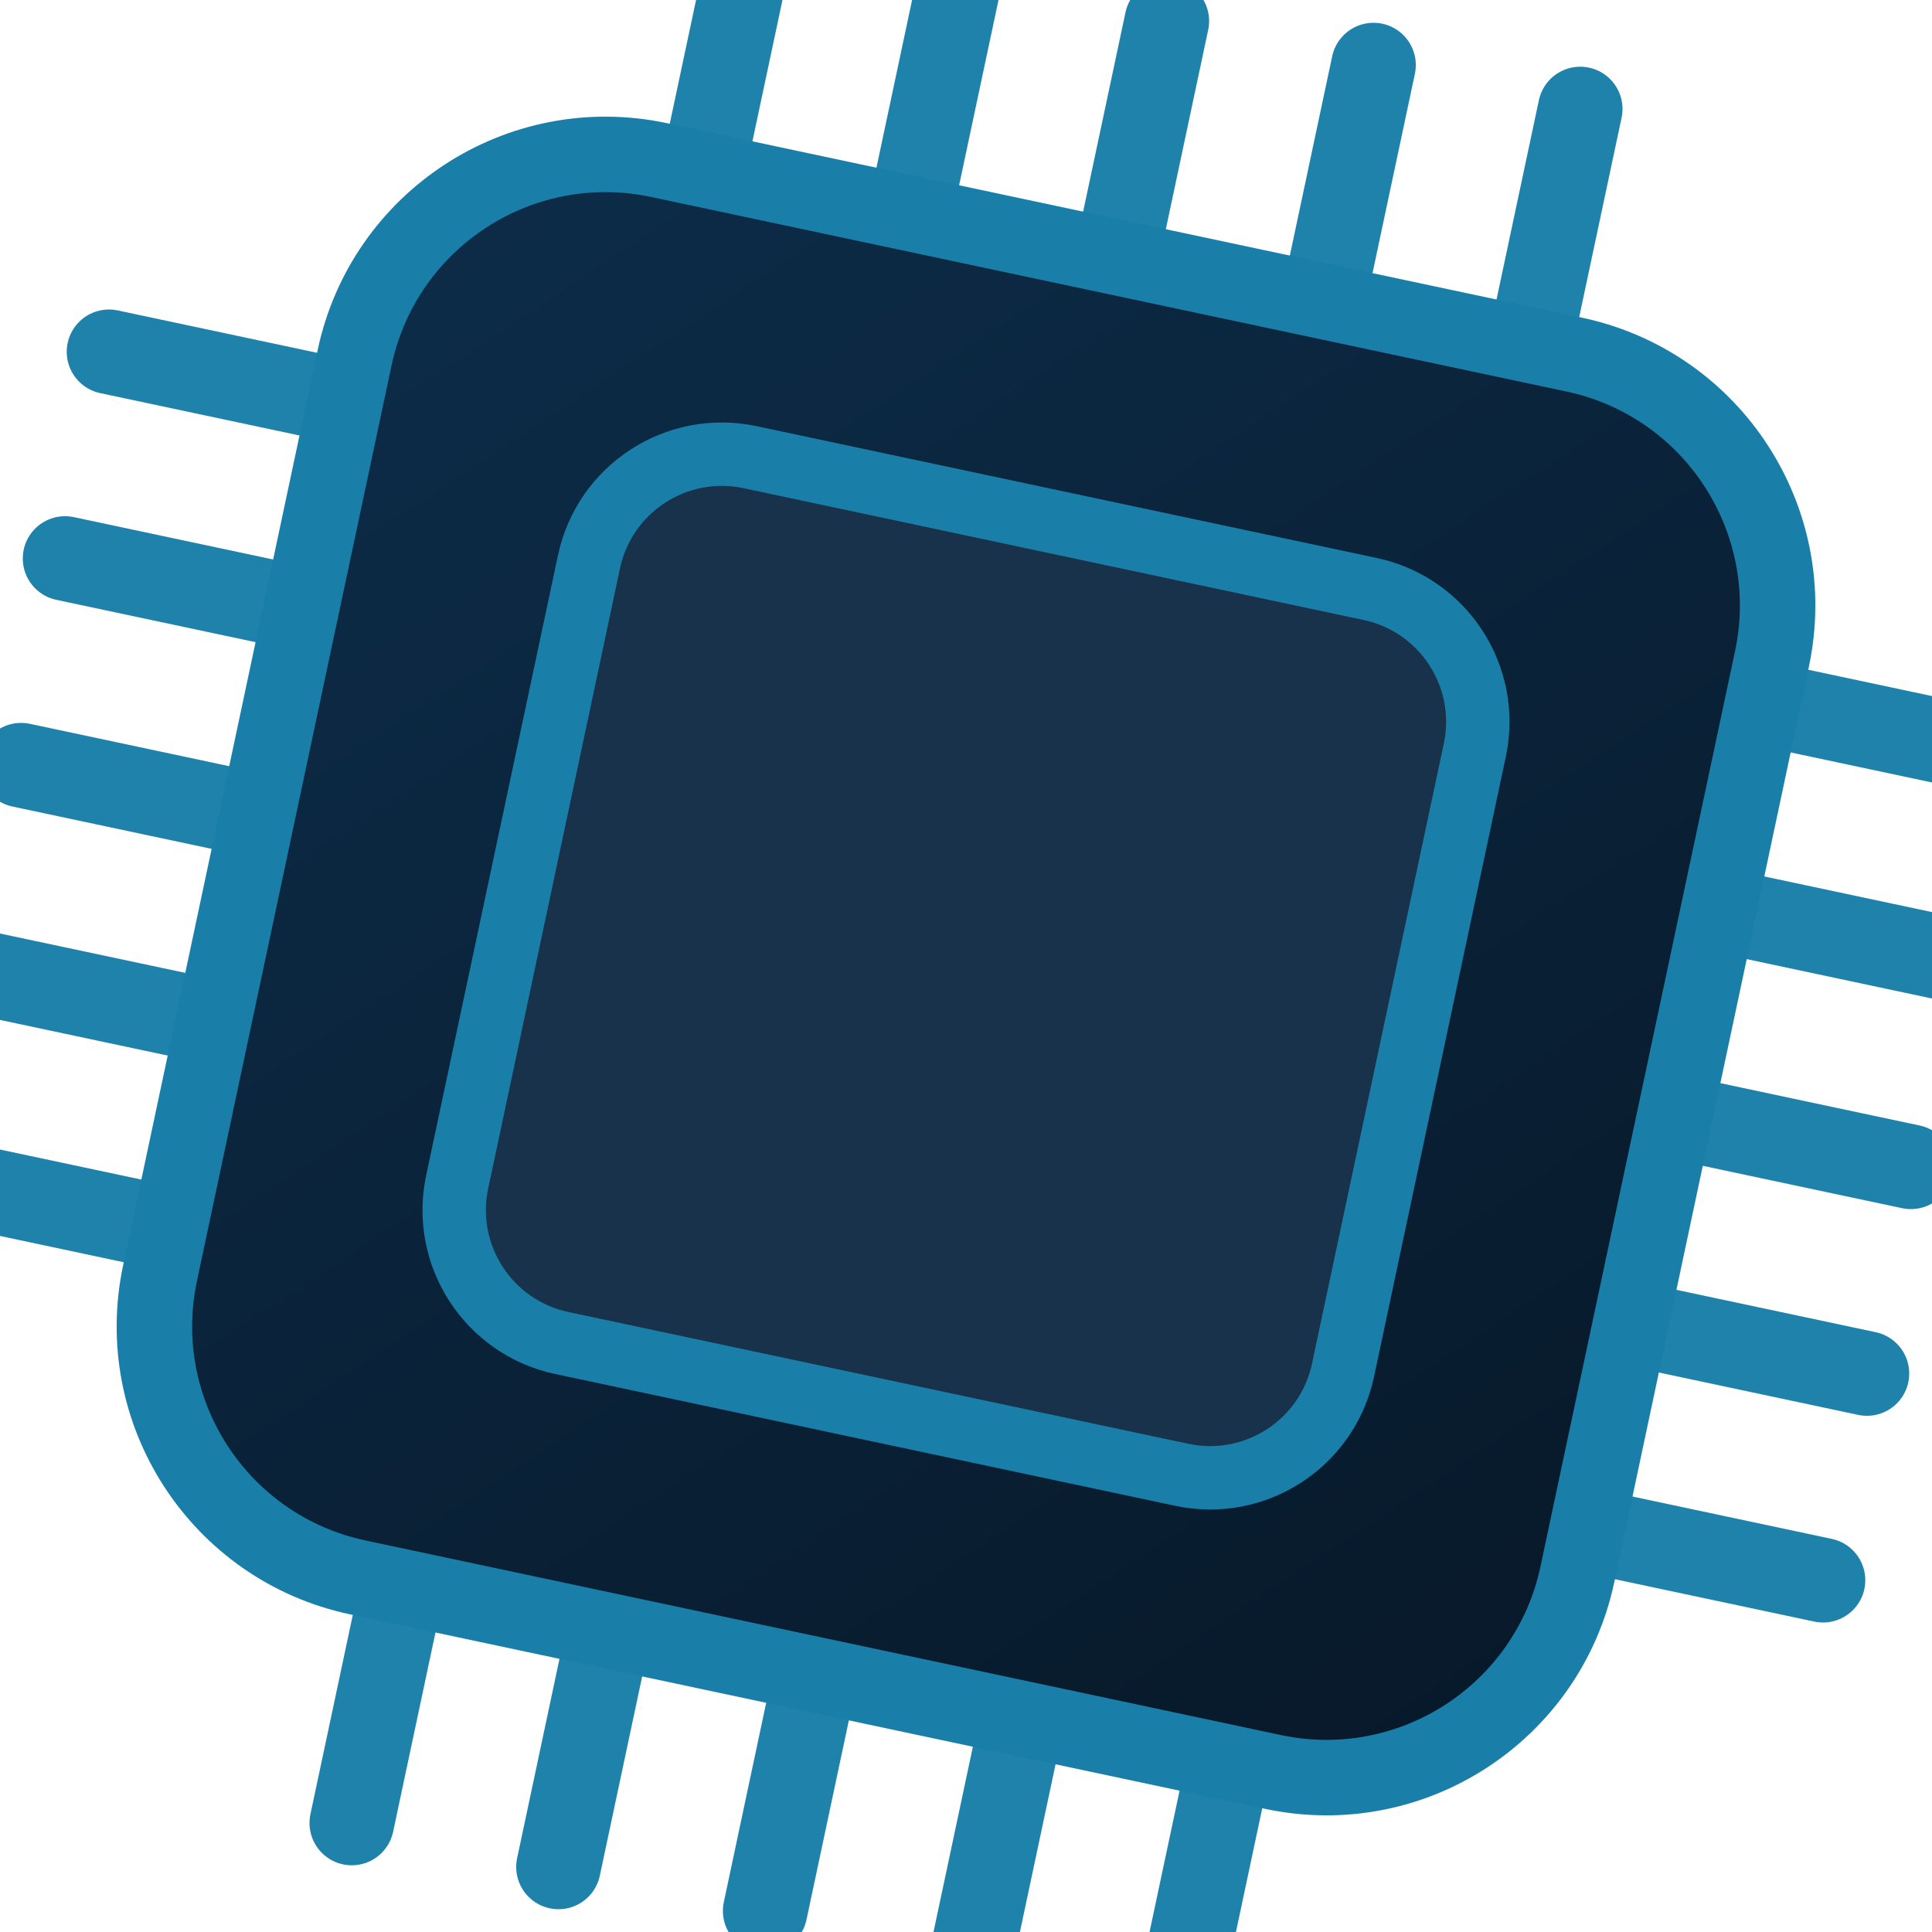
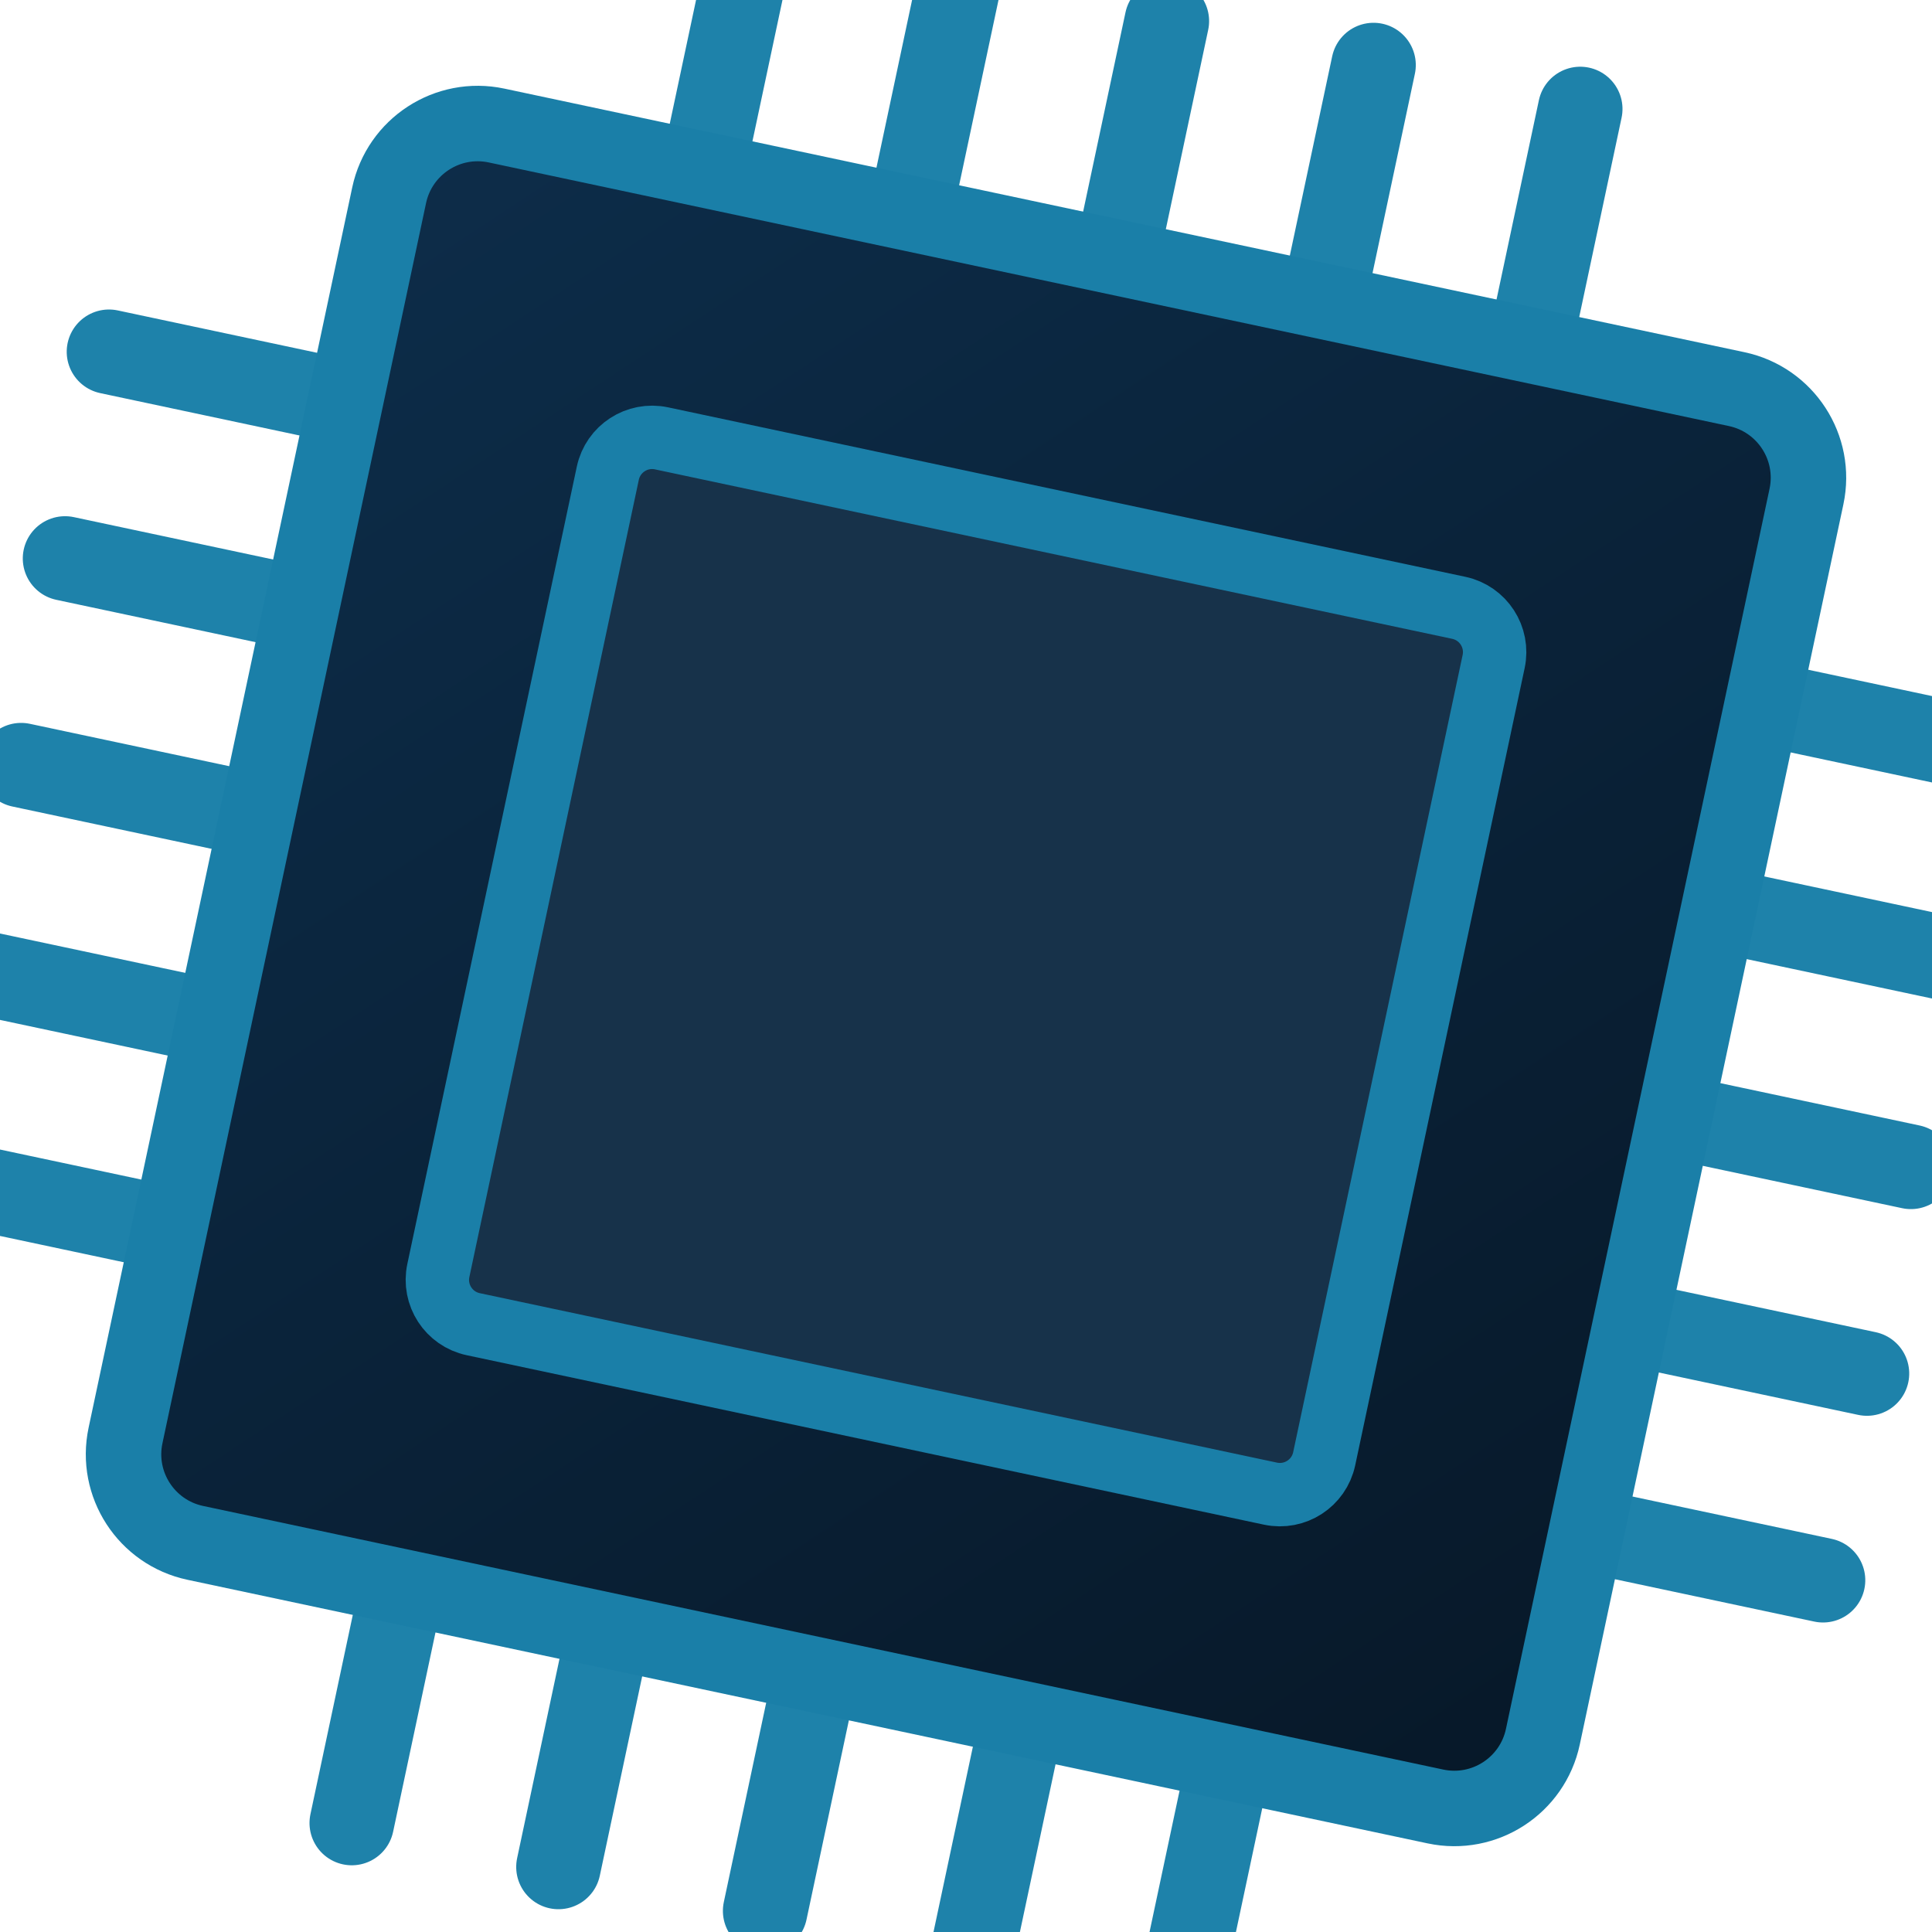
<svg xmlns="http://www.w3.org/2000/svg" viewBox="0 0 64 64">
  <defs>
    <linearGradient id="body" x1="0%" y1="0%" x2="100%" y2="100%">
      <stop offset="0%" stop-color="#0d2d4a" />
      <stop offset="100%" stop-color="#071828" />
    </linearGradient>
  </defs>
  <g transform="rotate(12 32 32)">
    <g stroke="#1a7fa8" stroke-width="2.8" stroke-linecap="round" opacity="0.98" fill="none">
      <line x1="18" y1="8" x2="18" y2="0" />
      <line x1="25" y1="8" x2="25" y2="0" />
      <line x1="32" y1="8" x2="32" y2="0" />
      <line x1="39" y1="8" x2="39" y2="0" />
      <line x1="46" y1="8" x2="46" y2="0" />
      <line x1="18" y1="56" x2="18" y2="64" />
      <line x1="25" y1="56" x2="25" y2="64" />
      <line x1="32" y1="56" x2="32" y2="64" />
      <line x1="39" y1="56" x2="39" y2="64" />
      <line x1="46" y1="56" x2="46" y2="64" />
      <line x1="8" y1="18" x2="0" y2="18" />
      <line x1="8" y1="25" x2="0" y2="25" />
      <line x1="8" y1="32" x2="0" y2="32" />
      <line x1="8" y1="39" x2="0" y2="39" />
      <line x1="8" y1="46" x2="0" y2="46" />
      <line x1="56" y1="18" x2="64" y2="18" />
      <line x1="56" y1="25" x2="64" y2="25" />
      <line x1="56" y1="32" x2="64" y2="32" />
      <line x1="56" y1="39" x2="64" y2="39" />
      <line x1="56" y1="46" x2="64" y2="46" />
    </g>
-     <rect x="8" y="8" width="48" height="48" rx="8.5" fill="url(#body)" stroke="#1a7fa8" stroke-width="2.5" />
-     <rect x="17" y="17" width="30" height="30" rx="4.5" fill="#17324a" stroke="#1a7fa8" stroke-width="2.1" />
+     <rect x="8" y="8" width="48" height="48" rx="3" fill="url(#body)" stroke="#1a7fa8" stroke-width="2.5" />
+     <rect x="17" y="17" width="30" height="30" rx="1.5" fill="#17324a" stroke="#1a7fa8" stroke-width="2.1" />
  </g>
</svg>
